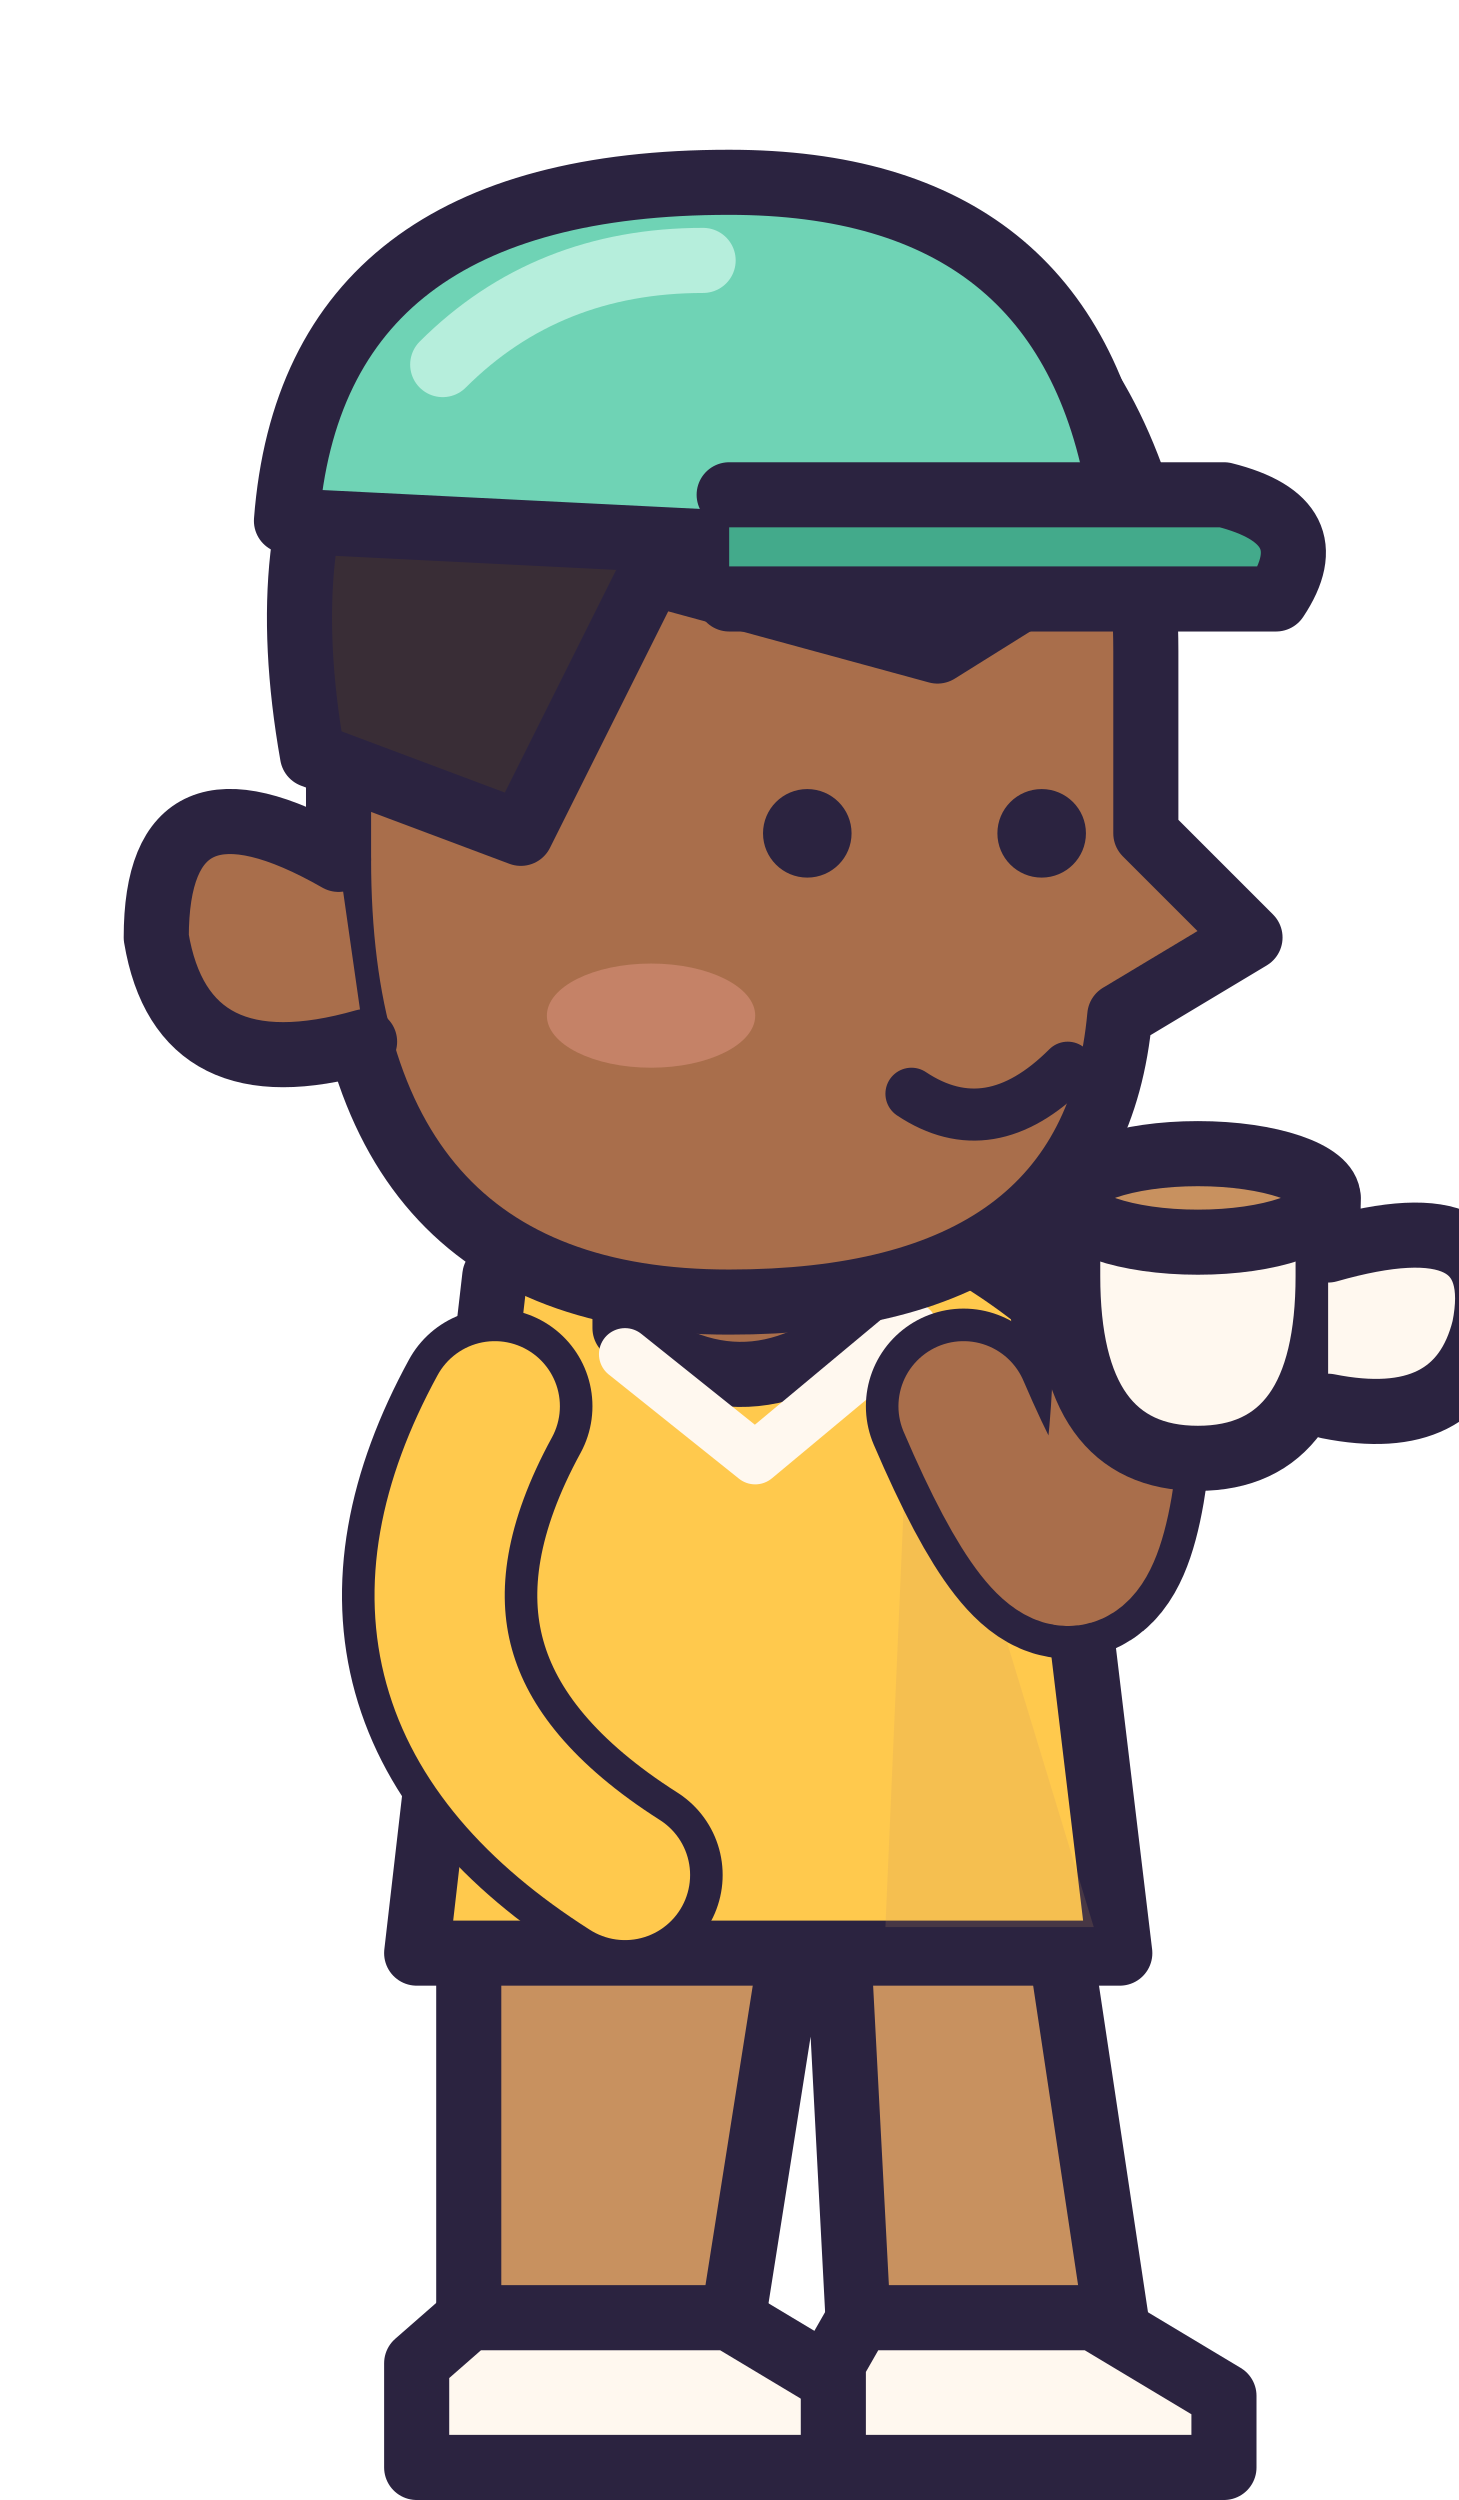
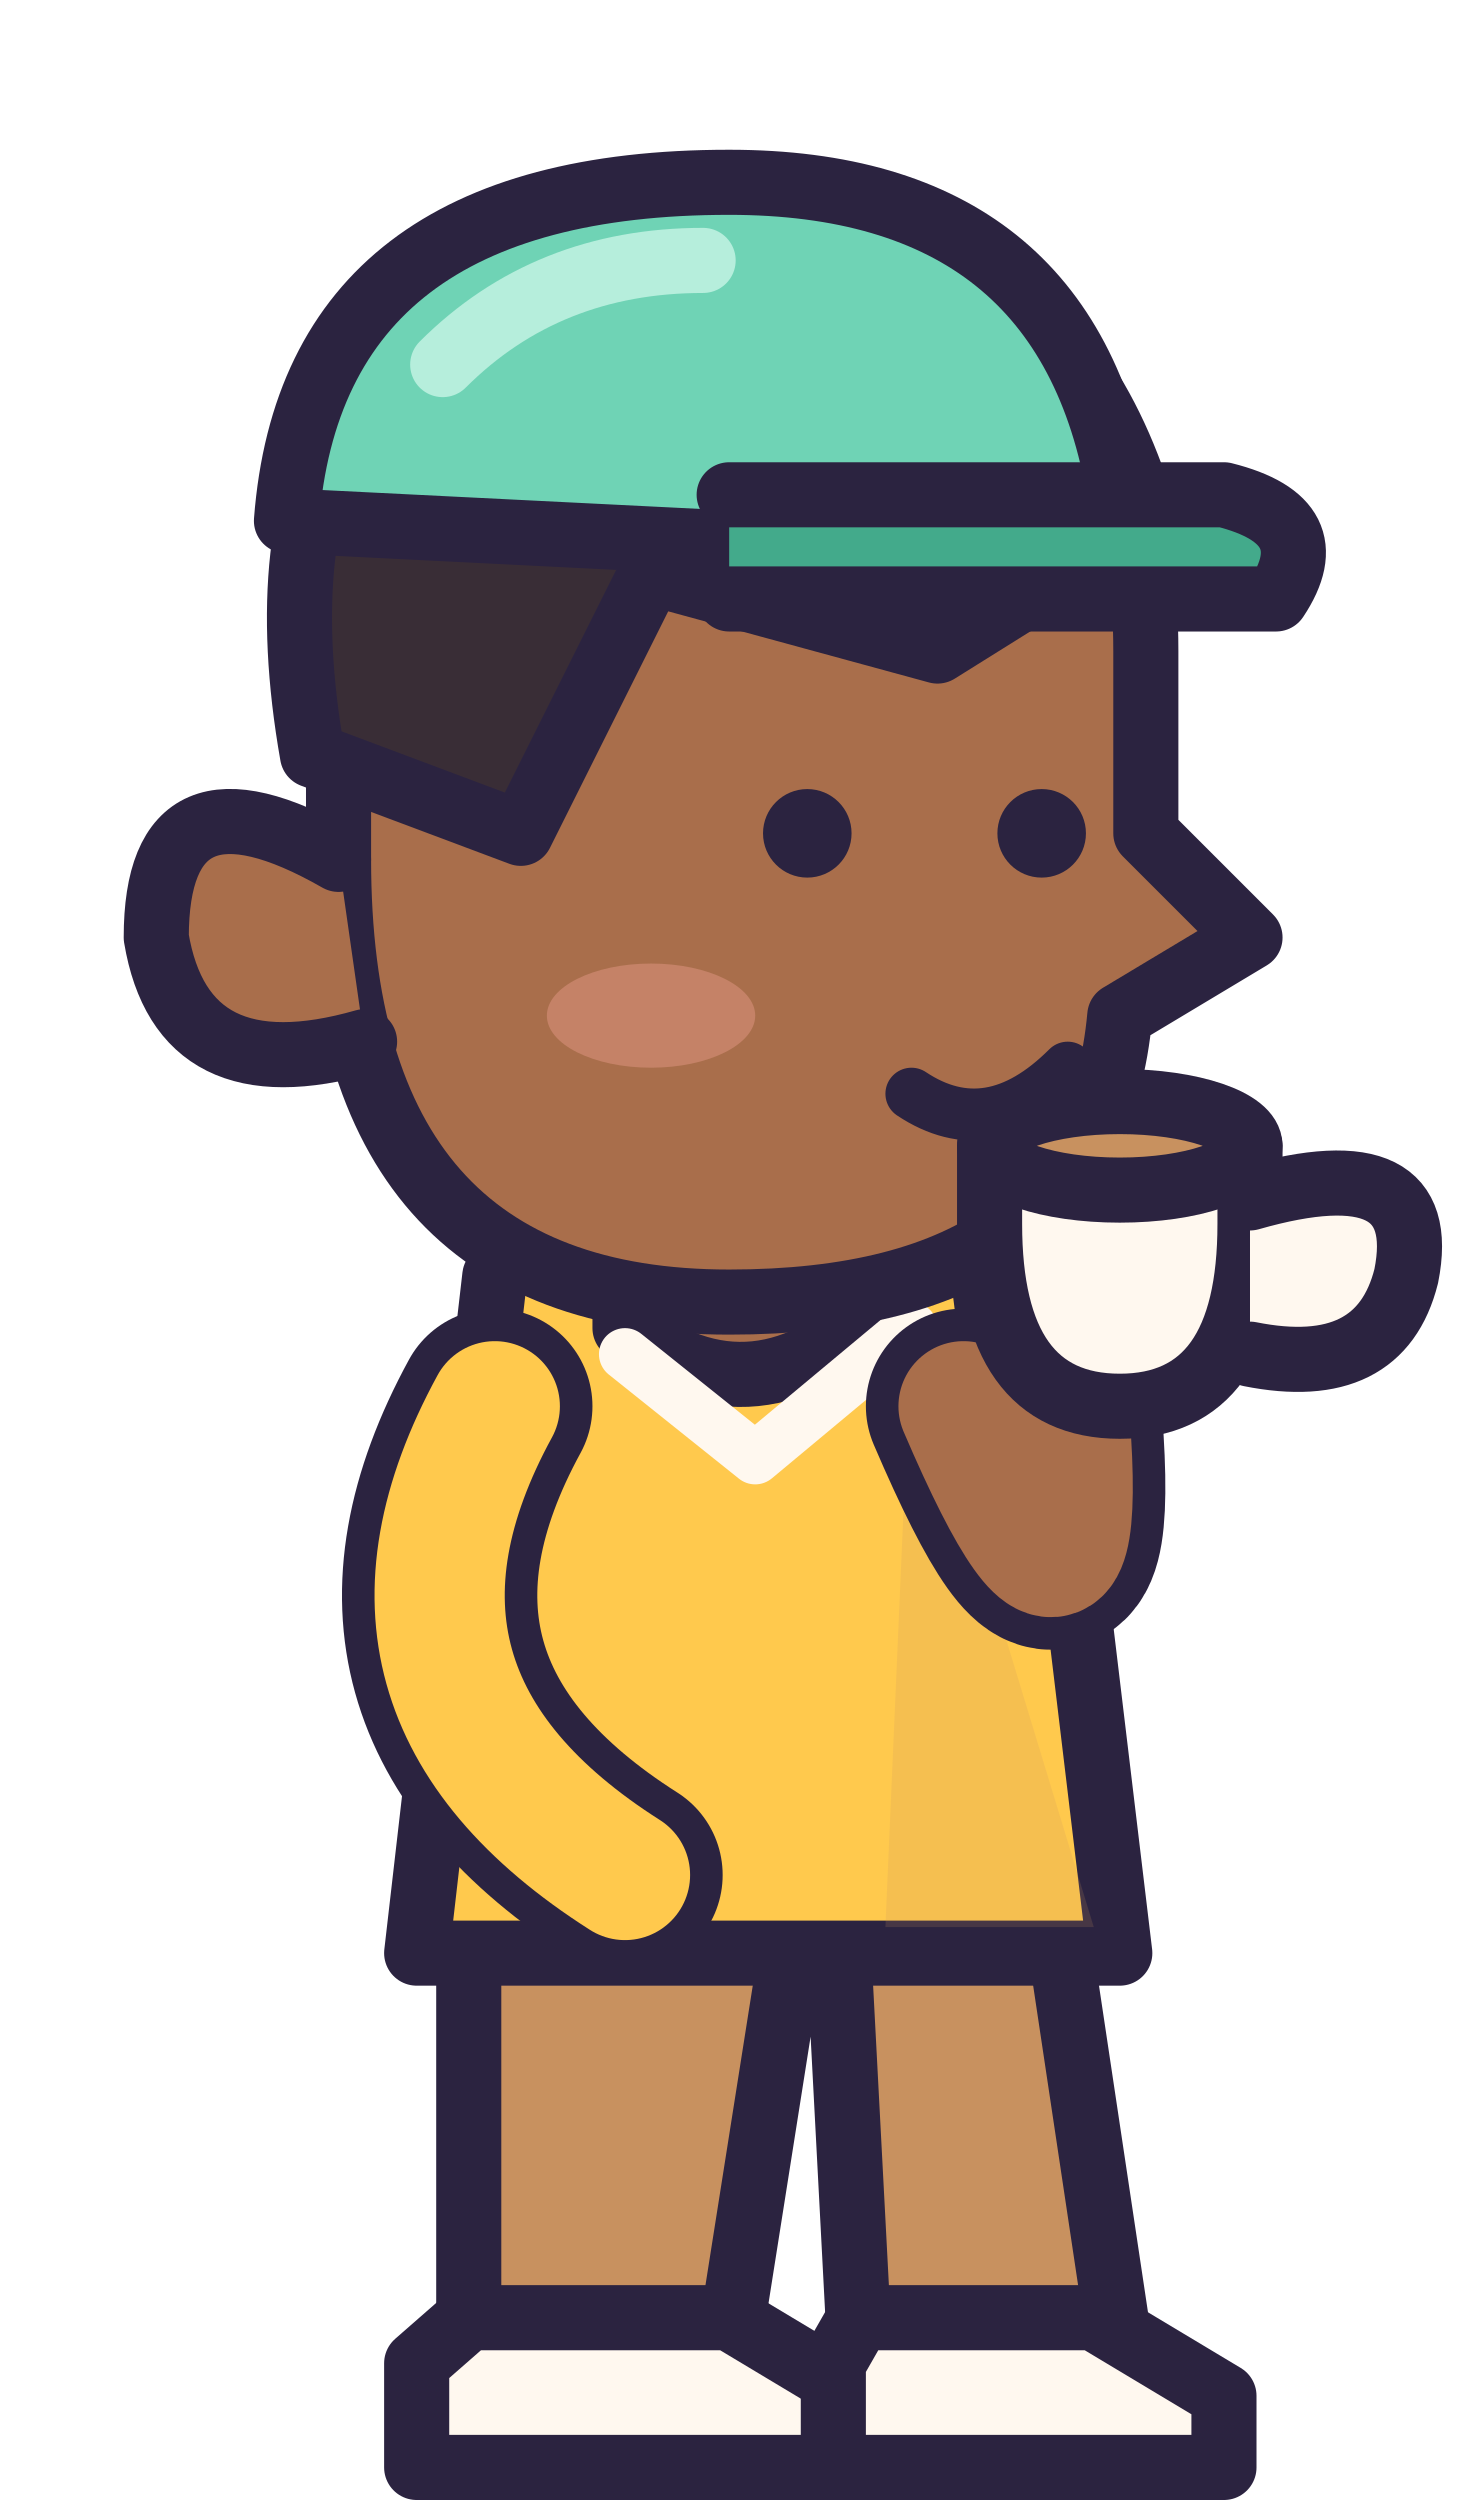
<svg xmlns="http://www.w3.org/2000/svg" width="56" height="96" viewBox="0 0 56 96">
  <g stroke="#2b2340" stroke-width="2.5" stroke-linecap="round" stroke-linejoin="round">
    <path d="M18 71v19h10l3-19m1 0 1 19h10l-3-20" fill="#c8915f" vector-effect="non-scaling-stroke" />
    <g transform="translate(0 0)">
      <path d="M18 89h10l5 3v2.75H16v-4Z" fill="#fff8ef" vector-effect="non-scaling-stroke" />
    </g>
    <g transform="translate(0 0)">
      <path d="M33 89h9l5 3v2.75H32v-4Z" fill="#fff8ef" vector-effect="non-scaling-stroke" />
    </g>
    <path d="M19 49q11-7 21 1l3 25H16Z" fill="#ffc94d" vector-effect="non-scaling-stroke" />
    <path d="M35 51l7 23h-8Z" fill="#c8915f" stroke="none" opacity="0.18" vector-effect="non-scaling-stroke" />
    <path d="M24 44v7q5 4 10-1v-7" fill="#a96e4b" vector-effect="non-scaling-stroke" />
    <path d="M24 52l5 4 6-5" fill="none" stroke="#fff8ef" stroke-width="2" vector-effect="non-scaling-stroke" />
    <path d="M19 54Q13 65 24 72" fill="none" stroke="#2b2340" stroke-width="7.5" vector-effect="non-scaling-stroke" />
    <path d="M19 54Q13 65 24 72" fill="none" stroke="#ffc94d" stroke-width="5" vector-effect="non-scaling-stroke" />
-     <path d="M37 54Q43 68 43 49" fill="none" stroke="#2b2340" stroke-width="7.5" vector-effect="non-scaling-stroke" />
-     <path d="M37 54Q43 68 43 49" fill="none" stroke="#a96e4b" stroke-width="5" vector-effect="non-scaling-stroke" />
+     <path d="M37 54Q43 68 40 47" fill="none" stroke="#2b2340" stroke-width="7.5" vector-effect="non-scaling-stroke" />
+     <path d="M37 54Q43 68 40 47" fill="none" stroke="#a96e4b" stroke-width="5" vector-effect="non-scaling-stroke" />
    <g transform="translate(0 0) rotate(0 28 35)">
      <path d="M13 23q0-13 16-13 15 0 15 15v7l4 4-5 3q-1 11-15 11-15 0-15-17Z" fill="#a96e4b" vector-effect="non-scaling-stroke" />
      <path d="M13 33q-7-4-7 3 1 6 8 4" fill="#a96e4b" vector-effect="non-scaling-stroke" />
      <path d="M12 29q-3-17 12-20 16-3 20 11l-8 5-11-3-5 10Z" fill="#392d36" vector-effect="non-scaling-stroke" />
      <path d="M11 20q1-13 17-13 13 0 15 12l-12 2Z" fill="#6fd3b5" vector-effect="non-scaling-stroke" />
      <path d="M28 19h19q4 1 2 4H28" fill="#43aa8b" vector-effect="non-scaling-stroke" />
      <path d="M17 14q4-4 10-4" fill="none" stroke="#b6eedc" stroke-width="2.5" vector-effect="non-scaling-stroke" />
      <circle cx="31" cy="32" r="1.7" fill="#2b2340" stroke="none" vector-effect="non-scaling-stroke" />
      <circle cx="40" cy="32" r="1.7" fill="#2b2340" stroke="none" vector-effect="non-scaling-stroke" />
      <path d="M35 42q3 2 6-1" fill="none" stroke="#2b2340" stroke-width="2" vector-effect="non-scaling-stroke" />
      <ellipse cx="25" cy="39" rx="4" ry="2" fill="#c58267" stroke="none" vector-effect="non-scaling-stroke" />
    </g>
-     <path d="M41 46h10v3q0 7-5 7t-5-7Z" fill="#fff8ef" vector-effect="non-scaling-stroke" />
-     <path d="M51 48q7-2 6 3-1 4-6 3" fill="#fff8ef" vector-effect="non-scaling-stroke" />
-     <ellipse cx="46" cy="46" rx="5" ry="1.7" fill="#c8915f" vector-effect="non-scaling-stroke" />
+     <path d="M38 44h10v3q0 7-5 7t-5-7Z" fill="#fff8ef" vector-effect="non-scaling-stroke" />
+     <path d="M48 46q7-2 6 3-1 4-6 3" fill="#fff8ef" vector-effect="non-scaling-stroke" />
+     <ellipse cx="43" cy="44" rx="5" ry="1.7" fill="#c8915f" vector-effect="non-scaling-stroke" />
  </g>
</svg>
